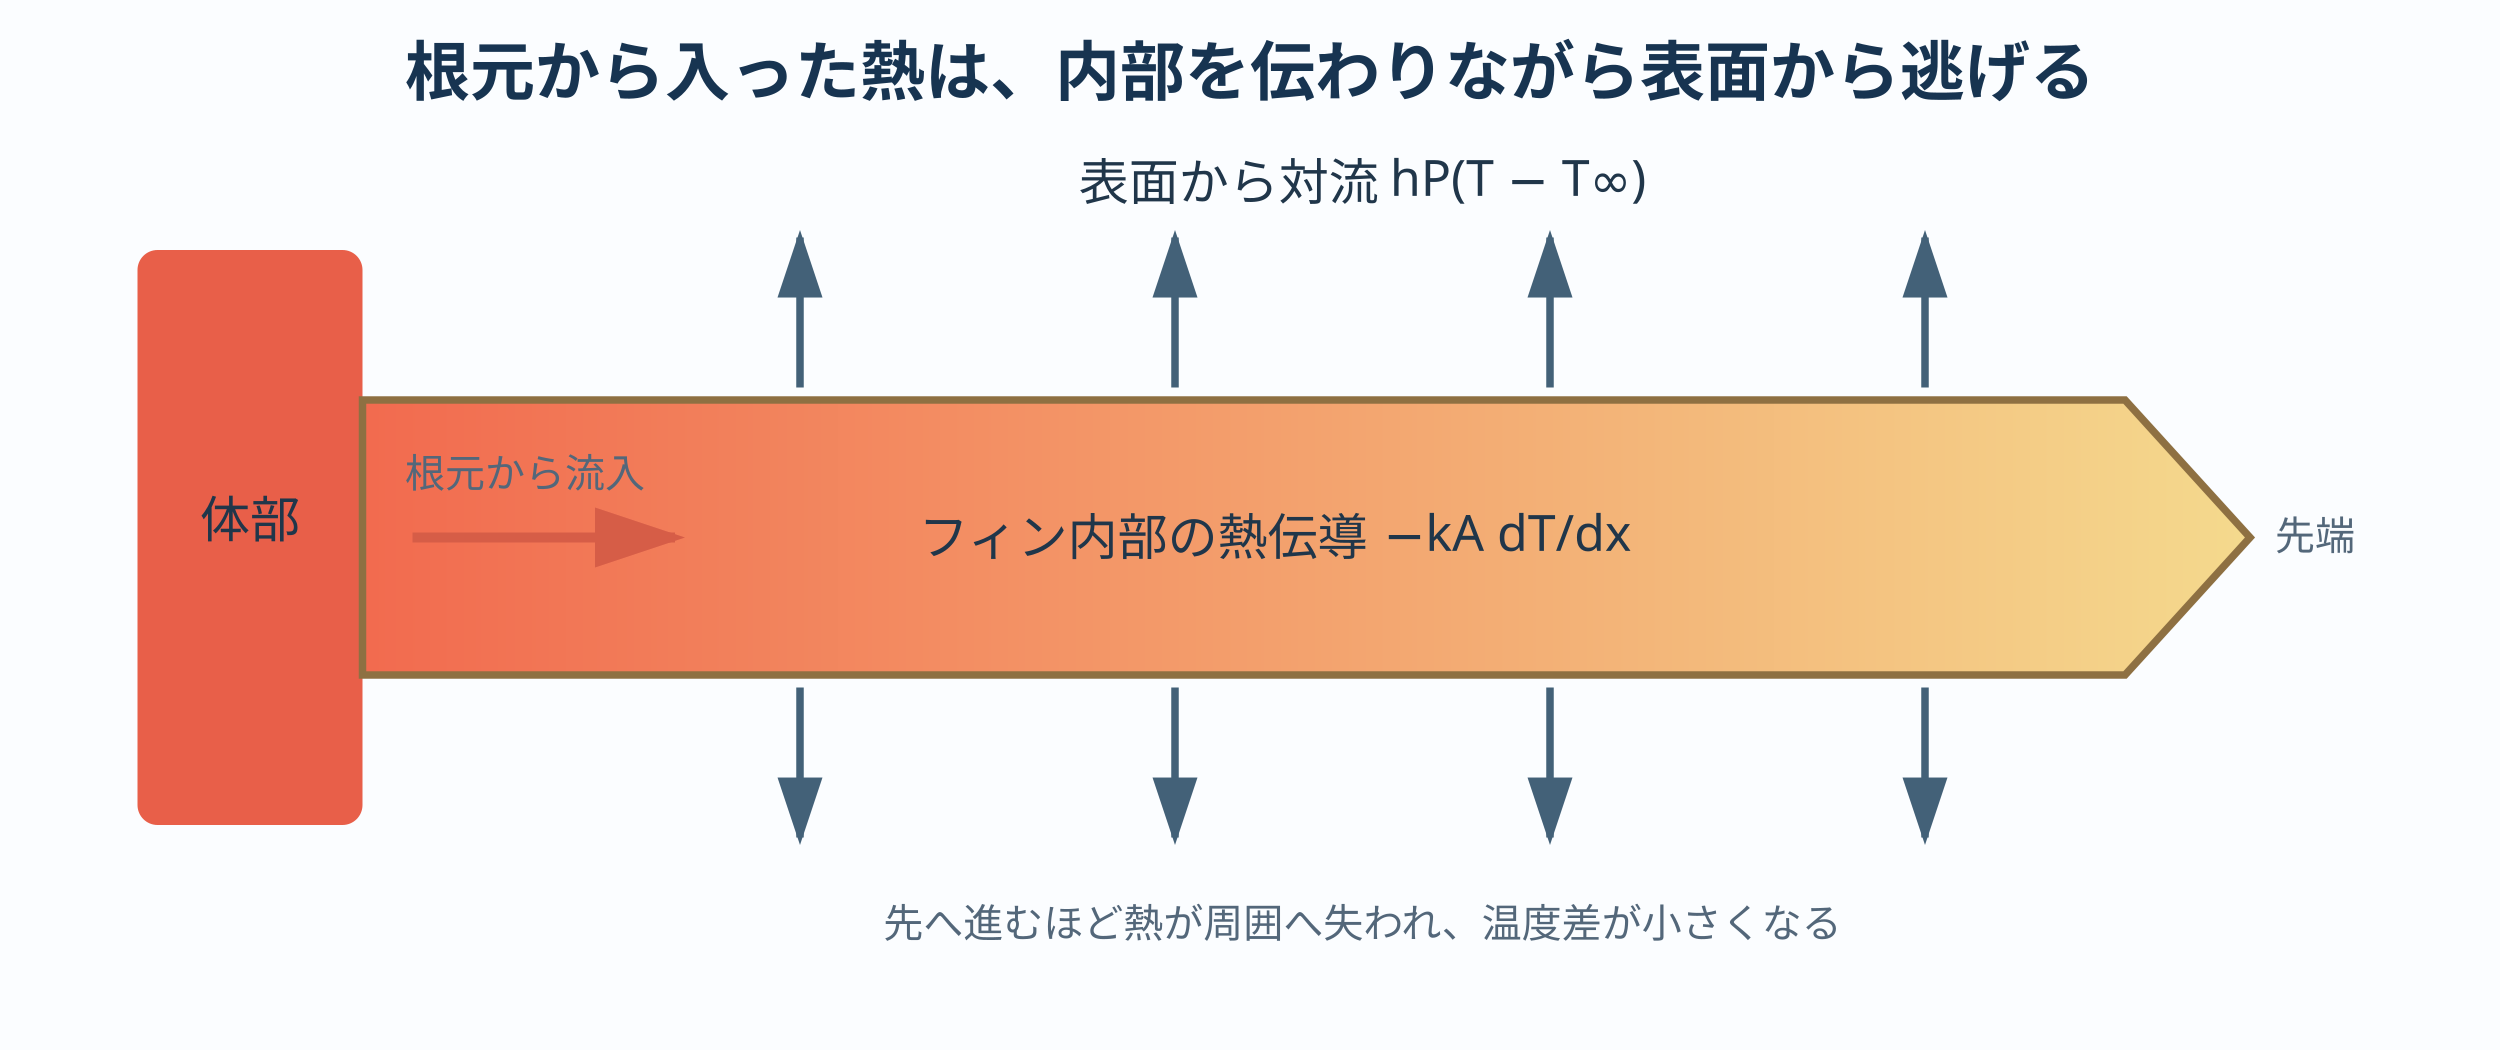
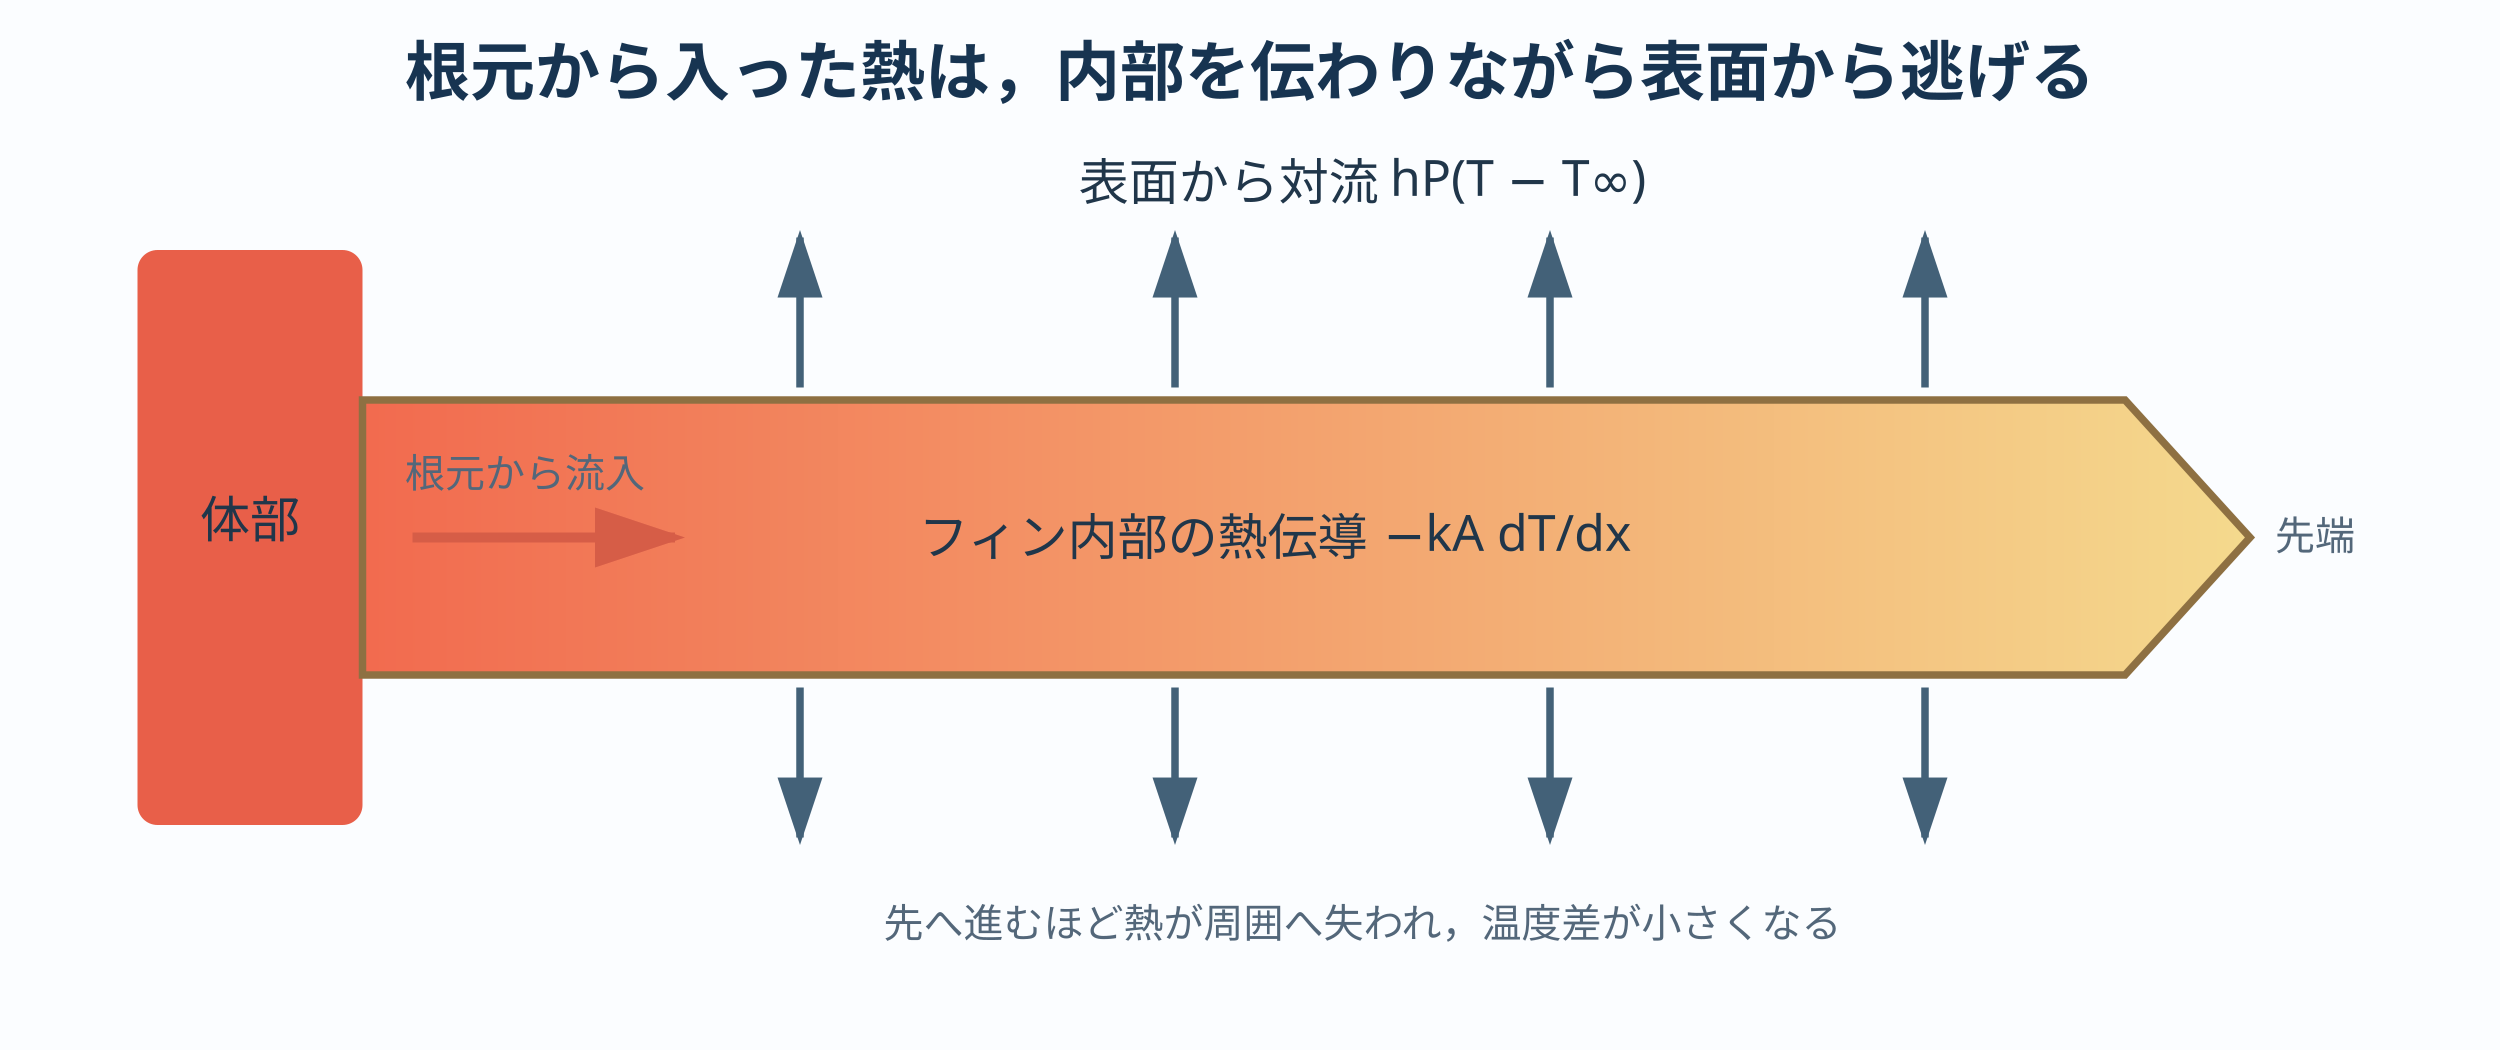
<svg xmlns="http://www.w3.org/2000/svg" width="1000" height="420" viewBox="0 0 1000 420" role="img" aria-labelledby="title desc">
  <defs>
    <marker id="a" markerWidth="10" markerHeight="10" refX="8" refY="3" orient="auto">
      <path d="M0 0v6l9-3z" fill="#436178" />
    </marker>
    <marker id="r" markerWidth="10" markerHeight="10" refX="8" refY="3" orient="auto">
      <path d="M0 0v6l9-3z" fill="#d65d47" />
    </marker>
    <style>.t{font:20px sans-serif;fill:#20364a}.s{font:16px sans-serif;fill:#53677a}.q{stroke:#d65d47;stroke-width:4;fill:none;marker-end:url(#r)}.a{stroke:#436178;stroke-width:3;fill:none;marker-end:url(#a)}</style>
  </defs>
  <rect width="1000" height="420" fill="#fbfdff" />
-   <text x="500" y="38" text-anchor="middle" style="font:700 26px sans-serif;fill:#173451">根元から入った熱は、内部を伝わりながら表面から逃げる</text>
+   <text x="500" y="38" text-anchor="middle" style="font:700 26px sans-serif;fill:#173451">根元から入った熱は，内部を伝わりながら表面から逃げる</text>
  <rect x="55" y="100" width="90" height="230" rx="8" fill="#e85f49" />
  <text x="100" y="215" text-anchor="middle" fill="white" class="t">体部</text>
  <defs>
    <linearGradient id="g" x1="0" x2="1">
      <stop offset="0" stop-color="#f26b4f" />
      <stop offset="1" stop-color="#f4d98d" />
    </linearGradient>
  </defs>
  <path d="M145 160H850L900 215L850 270H145Z" fill="url(#g)" stroke="#8e7042" stroke-width="3" />
  <text x="510" y="222" text-anchor="middle" class="t">フィン内部の熱伝導  −kA dT/dx</text>
  <path class="q" d="M165 215H270" />
  <text x="210" y="195" text-anchor="middle" class="s">根元から流入</text>
  <g class="a">
    <path d="M320 155V95" />
    <path d="M470 155V95" />
    <path d="M620 155V95" />
    <path d="M770 155V95" />
    <path d="M320 275V335" />
    <path d="M470 275V335" />
    <path d="M620 275V335" />
    <path d="M770 275V335" />
  </g>
  <text x="545" y="80" text-anchor="middle" class="t">表面から対流 hP(T − T∞)</text>
-   <text x="545" y="375" text-anchor="middle" class="s">先へ進むほど熱が周囲へ失われ、温度差が小さくなる</text>
+   <text x="545" y="375" text-anchor="middle" class="s">先へ進むほど熱が周囲へ失われ，温度差が小さくなる</text>
  <text x="910" y="220" class="s">先端</text>
</svg>
